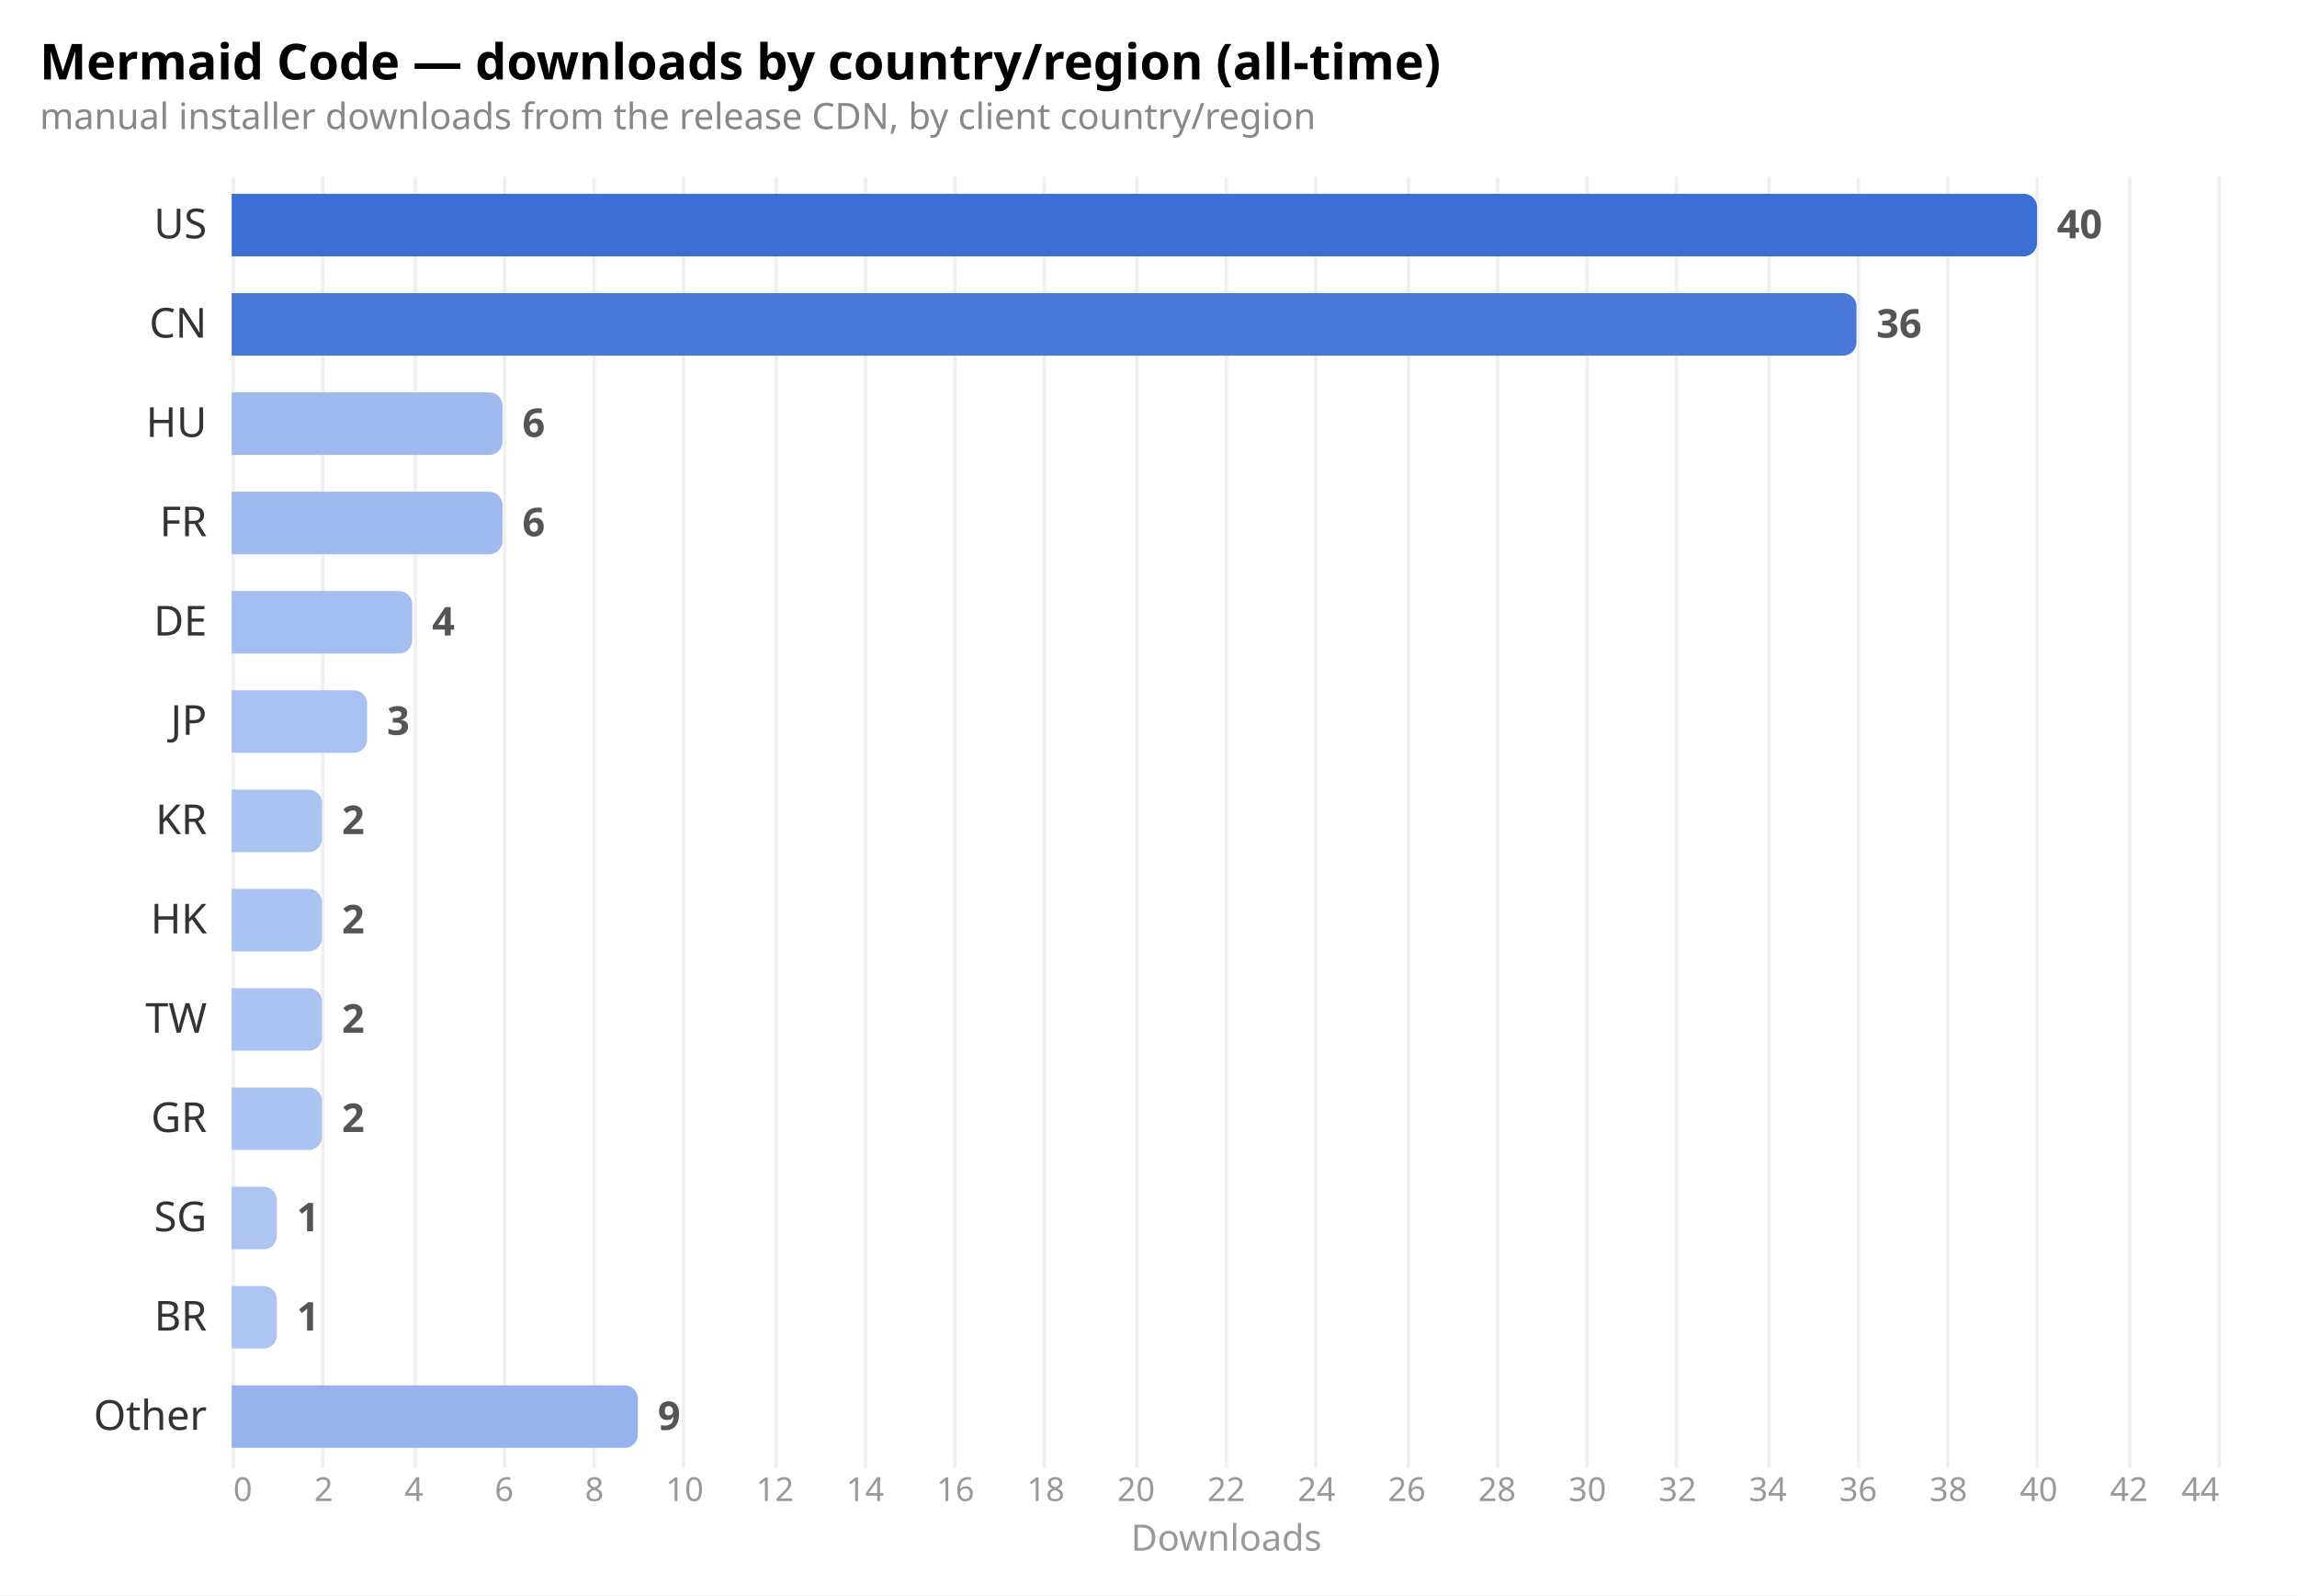
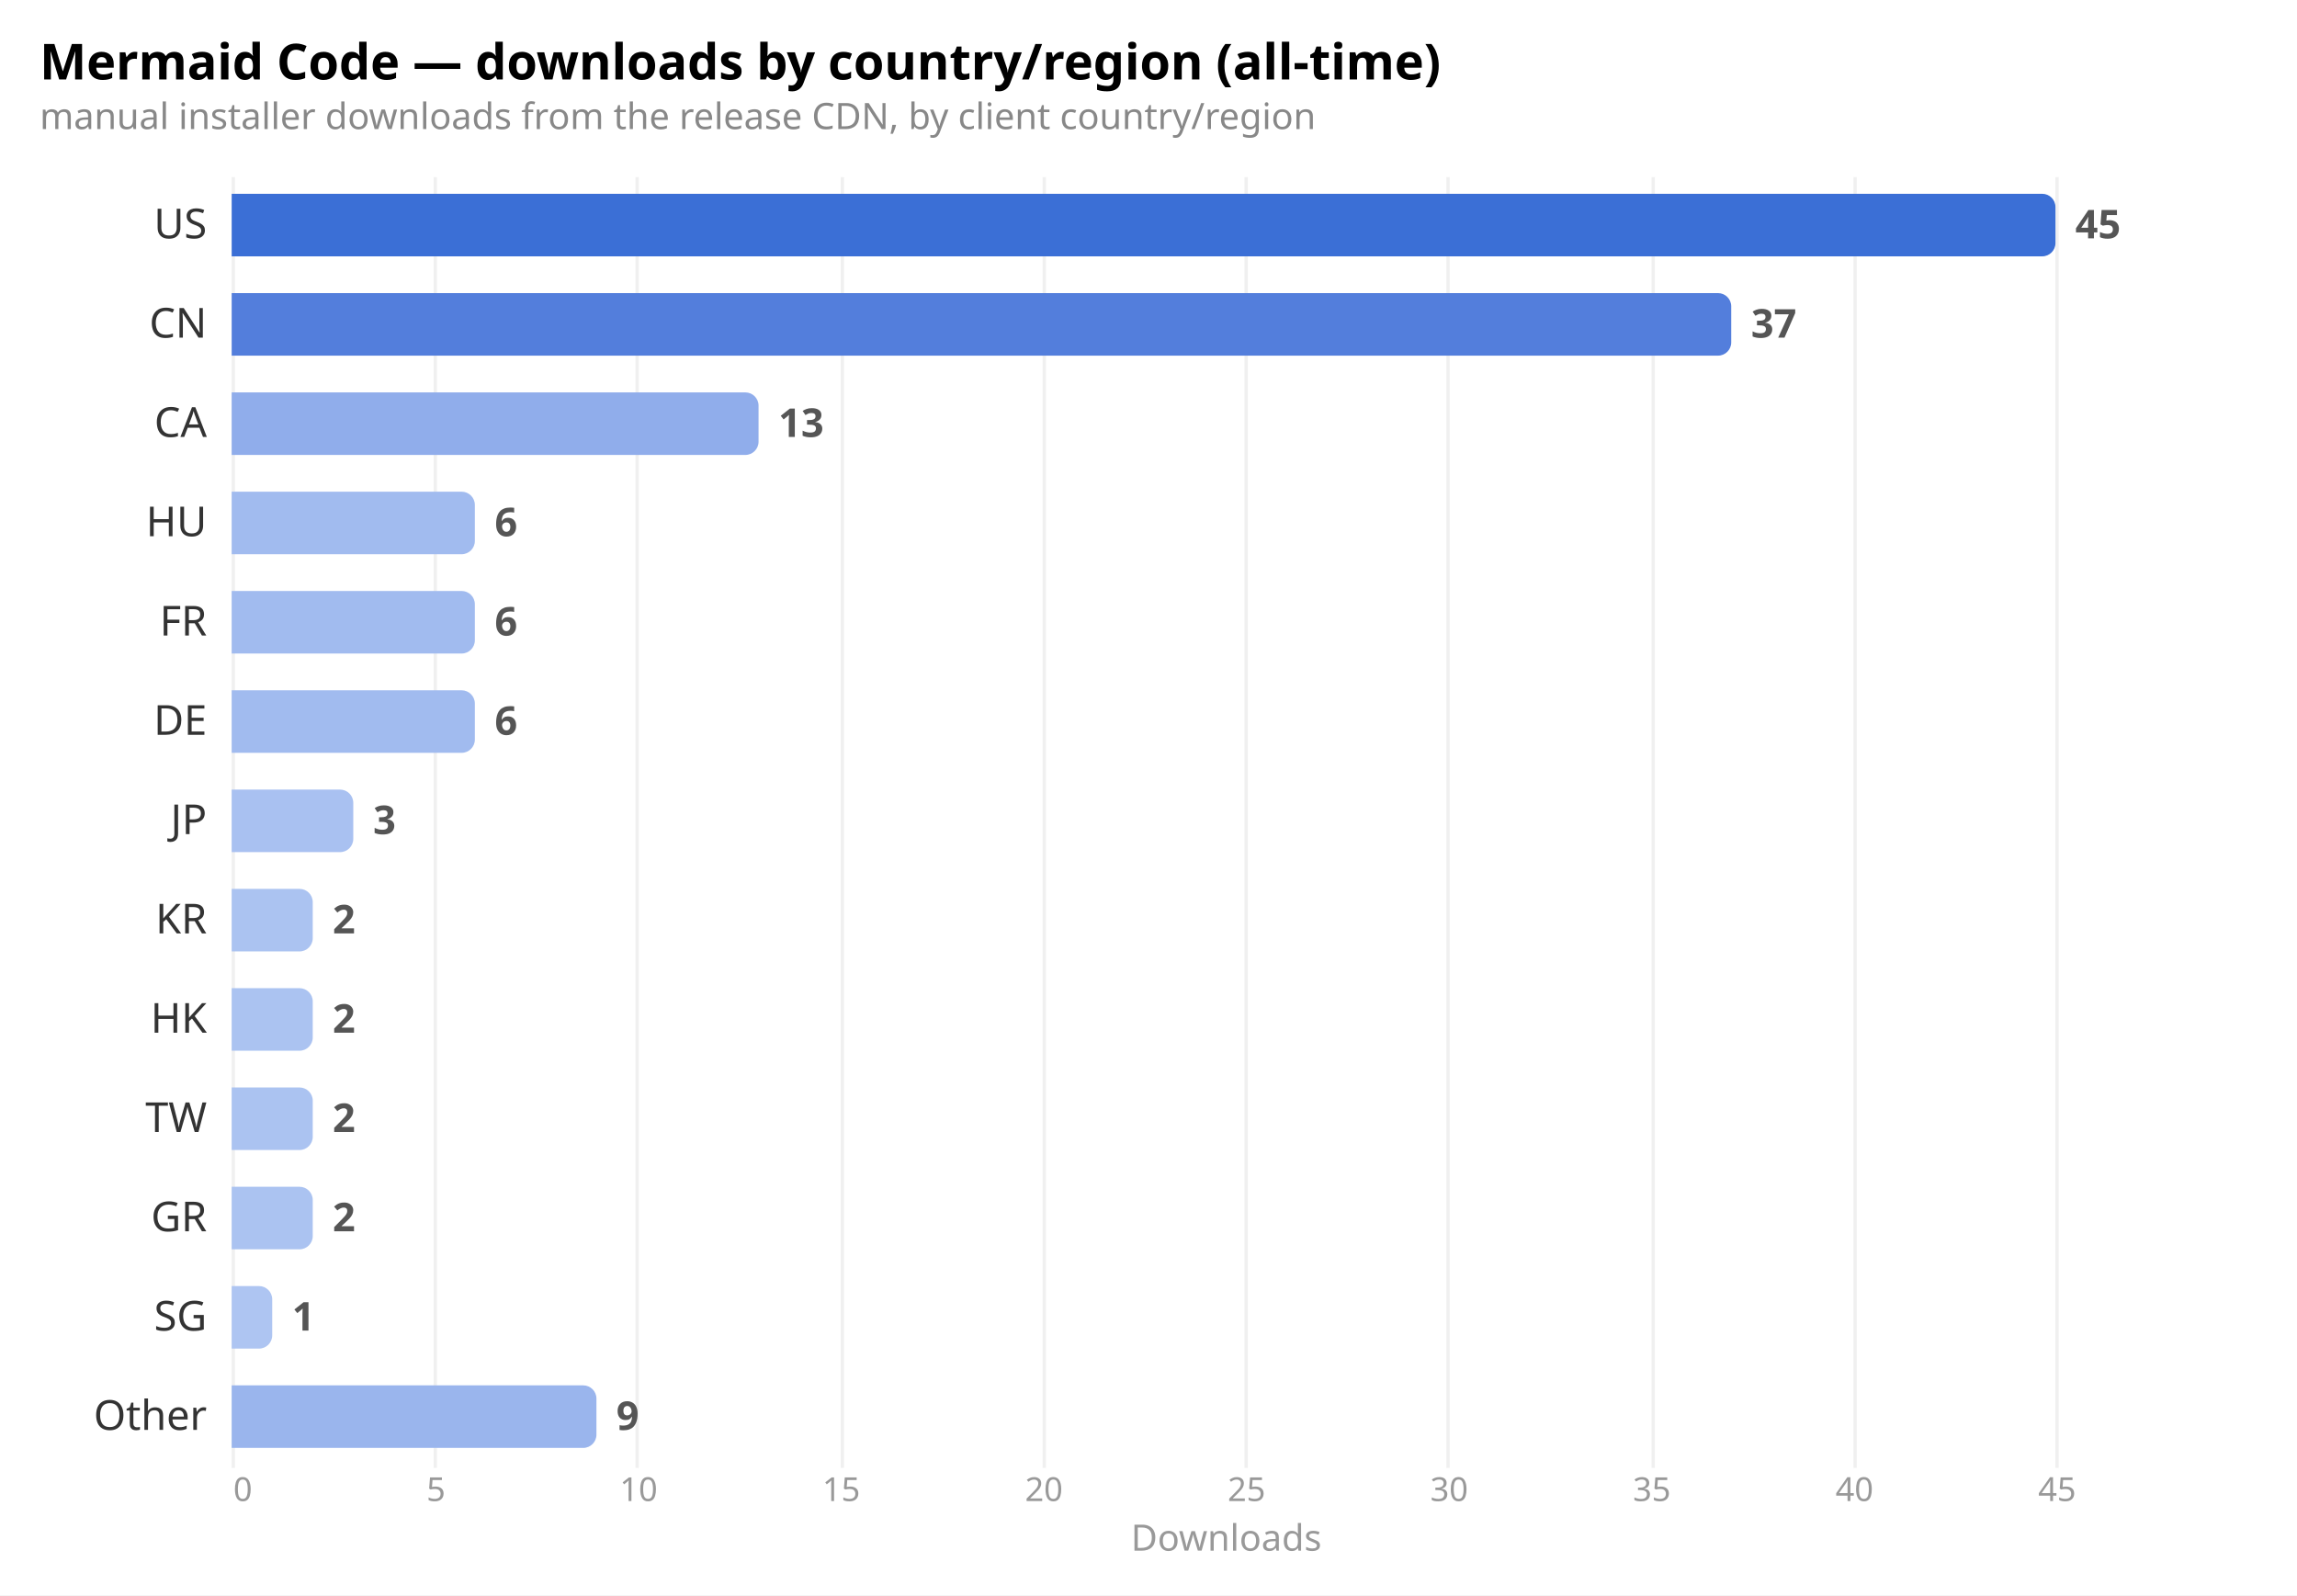
<svg xmlns="http://www.w3.org/2000/svg" version="1.1" class="marks" width="694" height="482" viewBox="0 0 694 482">
  <rect width="694" height="482" fill="white" />
  <g fill="none" stroke-miterlimit="4" transform="translate(70,53)">
    <g class="mark-group role-frame root" role="graphics-object" aria-roledescription="group mark container">
      <g transform="translate(0,0)">
        <path class="background" aria-hidden="true" d="M0,0h600v390h-600Z" />
        <g>
          <g class="mark-group role-axis" aria-hidden="true">
            <g transform="translate(0.5,390.5)">
              <path class="background" aria-hidden="true" d="M0,0h0v0h0Z" pointer-events="none" />
              <g>
                <g class="mark-rule role-axis-grid" pointer-events="none">
                  <line transform="translate(0,0)" x2="0" y2="-390" stroke="#f0f0f0" stroke-width="1" opacity="1" />
-                   <line transform="translate(27,0)" x2="0" y2="-390" stroke="#f0f0f0" stroke-width="1" opacity="1" />
-                   <line transform="translate(55,0)" x2="0" y2="-390" stroke="#f0f0f0" stroke-width="1" opacity="1" />
-                   <line transform="translate(82,0)" x2="0" y2="-390" stroke="#f0f0f0" stroke-width="1" opacity="1" />
-                   <line transform="translate(109,0)" x2="0" y2="-390" stroke="#f0f0f0" stroke-width="1" opacity="1" />
-                   <line transform="translate(136,0)" x2="0" y2="-390" stroke="#f0f0f0" stroke-width="1" opacity="1" />
-                   <line transform="translate(164,0)" x2="0" y2="-390" stroke="#f0f0f0" stroke-width="1" opacity="1" />
-                   <line transform="translate(191,0)" x2="0" y2="-390" stroke="#f0f0f0" stroke-width="1" opacity="1" />
-                   <line transform="translate(218,0)" x2="0" y2="-390" stroke="#f0f0f0" stroke-width="1" opacity="1" />
+                   <line transform="translate(61,0)" x2="0" y2="-390" stroke="#f0f0f0" stroke-width="1" opacity="1" />
+                   <line transform="translate(122,0)" x2="0" y2="-390" stroke="#f0f0f0" stroke-width="1" opacity="1" />
+                   <line transform="translate(184,0)" x2="0" y2="-390" stroke="#f0f0f0" stroke-width="1" opacity="1" />
                  <line transform="translate(245,0)" x2="0" y2="-390" stroke="#f0f0f0" stroke-width="1" opacity="1" />
-                   <line transform="translate(273,0)" x2="0" y2="-390" stroke="#f0f0f0" stroke-width="1" opacity="1" />
-                   <line transform="translate(300,0)" x2="0" y2="-390" stroke="#f0f0f0" stroke-width="1" opacity="1" />
-                   <line transform="translate(327,0)" x2="0" y2="-390" stroke="#f0f0f0" stroke-width="1" opacity="1" />
-                   <line transform="translate(355,0)" x2="0" y2="-390" stroke="#f0f0f0" stroke-width="1" opacity="1" />
-                   <line transform="translate(382,0)" x2="0" y2="-390" stroke="#f0f0f0" stroke-width="1" opacity="1" />
-                   <line transform="translate(409,0)" x2="0" y2="-390" stroke="#f0f0f0" stroke-width="1" opacity="1" />
-                   <line transform="translate(436,0)" x2="0" y2="-390" stroke="#f0f0f0" stroke-width="1" opacity="1" />
-                   <line transform="translate(464,0)" x2="0" y2="-390" stroke="#f0f0f0" stroke-width="1" opacity="1" />
-                   <line transform="translate(491,0)" x2="0" y2="-390" stroke="#f0f0f0" stroke-width="1" opacity="1" />
-                   <line transform="translate(518,0)" x2="0" y2="-390" stroke="#f0f0f0" stroke-width="1" opacity="1" />
-                   <line transform="translate(545,0)" x2="0" y2="-390" stroke="#f0f0f0" stroke-width="1" opacity="1" />
-                   <line transform="translate(573,0)" x2="0" y2="-390" stroke="#f0f0f0" stroke-width="1" opacity="1" />
-                   <line transform="translate(600,0)" x2="0" y2="-390" stroke="#f0f0f0" stroke-width="1" opacity="1" />
+                   <line transform="translate(306,0)" x2="0" y2="-390" stroke="#f0f0f0" stroke-width="1" opacity="1" />
+                   <line transform="translate(367,0)" x2="0" y2="-390" stroke="#f0f0f0" stroke-width="1" opacity="1" />
+                   <line transform="translate(429,0)" x2="0" y2="-390" stroke="#f0f0f0" stroke-width="1" opacity="1" />
+                   <line transform="translate(490,0)" x2="0" y2="-390" stroke="#f0f0f0" stroke-width="1" opacity="1" />
+                   <line transform="translate(551,0)" x2="0" y2="-390" stroke="#f0f0f0" stroke-width="1" opacity="1" />
                </g>
              </g>
              <path class="foreground" aria-hidden="true" d="" pointer-events="none" display="none" />
            </g>
          </g>
-           <g class="mark-group role-axis" role="graphics-symbol" aria-roledescription="axis" aria-label="X-axis titled 'Downloads' for a linear scale with values from 0 to 44">
+           <g class="mark-group role-axis" role="graphics-symbol" aria-roledescription="axis" aria-label="X-axis titled 'Downloads' for a linear scale with values from 0 to 49">
            <g transform="translate(0.5,390.5)">
              <path class="background" aria-hidden="true" d="M0,0h0v0h0Z" pointer-events="none" />
              <g>
                <g class="mark-text role-axis-label" pointer-events="none">
                  <text text-anchor="start" transform="translate(0,10)" font-family="sans-serif" font-size="10px" fill="#999" opacity="1">0</text>
-                   <text text-anchor="middle" transform="translate(27.27273,10)" font-family="sans-serif" font-size="10px" fill="#999" opacity="1">2</text>
-                   <text text-anchor="middle" transform="translate(54.54545,10)" font-family="sans-serif" font-size="10px" fill="#999" opacity="1">4</text>
-                   <text text-anchor="middle" transform="translate(81.81818,10)" font-family="sans-serif" font-size="10px" fill="#999" opacity="1">6</text>
-                   <text text-anchor="middle" transform="translate(109.0909,10)" font-family="sans-serif" font-size="10px" fill="#999" opacity="1">8</text>
-                   <text text-anchor="middle" transform="translate(136.3636,10)" font-family="sans-serif" font-size="10px" fill="#999" opacity="1">10</text>
-                   <text text-anchor="middle" transform="translate(163.6364,10)" font-family="sans-serif" font-size="10px" fill="#999" opacity="1">12</text>
-                   <text text-anchor="middle" transform="translate(190.9091,10)" font-family="sans-serif" font-size="10px" fill="#999" opacity="1">14</text>
-                   <text text-anchor="middle" transform="translate(218.1818,10)" font-family="sans-serif" font-size="10px" fill="#999" opacity="1">16</text>
-                   <text text-anchor="middle" transform="translate(245.4545,10)" font-family="sans-serif" font-size="10px" fill="#999" opacity="1">18</text>
-                   <text text-anchor="middle" transform="translate(272.7273,10)" font-family="sans-serif" font-size="10px" fill="#999" opacity="1">20</text>
-                   <text text-anchor="middle" transform="translate(300,10)" font-family="sans-serif" font-size="10px" fill="#999" opacity="1">22</text>
-                   <text text-anchor="middle" transform="translate(327.2727,10)" font-family="sans-serif" font-size="10px" fill="#999" opacity="1">24</text>
-                   <text text-anchor="middle" transform="translate(354.5455,10)" font-family="sans-serif" font-size="10px" fill="#999" opacity="1">26</text>
-                   <text text-anchor="middle" transform="translate(381.8182,10)" font-family="sans-serif" font-size="10px" fill="#999" opacity="1">28</text>
-                   <text text-anchor="middle" transform="translate(409.0909,10)" font-family="sans-serif" font-size="10px" fill="#999" opacity="1">30</text>
-                   <text text-anchor="middle" transform="translate(436.3636,10)" font-family="sans-serif" font-size="10px" fill="#999" opacity="1">32</text>
-                   <text text-anchor="middle" transform="translate(463.6364,10)" font-family="sans-serif" font-size="10px" fill="#999" opacity="1">34</text>
-                   <text text-anchor="middle" transform="translate(490.9091,10)" font-family="sans-serif" font-size="10px" fill="#999" opacity="1">36</text>
-                   <text text-anchor="middle" transform="translate(518.1818,10)" font-family="sans-serif" font-size="10px" fill="#999" opacity="1">38</text>
-                   <text text-anchor="middle" transform="translate(545.4545,10)" font-family="sans-serif" font-size="10px" fill="#999" opacity="1">40</text>
-                   <text text-anchor="middle" transform="translate(572.7273,10)" font-family="sans-serif" font-size="10px" fill="#999" opacity="1">42</text>
-                   <text text-anchor="end" transform="translate(600,10)" font-family="sans-serif" font-size="10px" fill="#999" opacity="1">44</text>
+                   <text text-anchor="middle" transform="translate(61.22449,10)" font-family="sans-serif" font-size="10px" fill="#999" opacity="1">5</text>
+                   <text text-anchor="middle" transform="translate(122.449,10)" font-family="sans-serif" font-size="10px" fill="#999" opacity="1">10</text>
+                   <text text-anchor="middle" transform="translate(183.6735,10)" font-family="sans-serif" font-size="10px" fill="#999" opacity="1">15</text>
+                   <text text-anchor="middle" transform="translate(244.898,10)" font-family="sans-serif" font-size="10px" fill="#999" opacity="1">20</text>
+                   <text text-anchor="middle" transform="translate(306.1224,10)" font-family="sans-serif" font-size="10px" fill="#999" opacity="1">25</text>
+                   <text text-anchor="middle" transform="translate(367.3469,10)" font-family="sans-serif" font-size="10px" fill="#999" opacity="1">30</text>
+                   <text text-anchor="middle" transform="translate(428.5714,10)" font-family="sans-serif" font-size="10px" fill="#999" opacity="1">35</text>
+                   <text text-anchor="middle" transform="translate(489.7959,10)" font-family="sans-serif" font-size="10px" fill="#999" opacity="1">40</text>
+                   <text text-anchor="middle" transform="translate(551.0204,10)" font-family="sans-serif" font-size="10px" fill="#999" opacity="1">45</text>
                </g>
                <g class="mark-text role-axis-title" pointer-events="none">
                  <text text-anchor="middle" transform="translate(300,25)" font-family="sans-serif" font-size="11px" font-weight="500" fill="#999" opacity="1">Downloads</text>
                </g>
              </g>
              <path class="foreground" aria-hidden="true" d="" pointer-events="none" display="none" />
            </g>
          </g>
-           <g class="mark-group role-axis" role="graphics-symbol" aria-roledescription="axis" aria-label="Y-axis for a discrete scale with 13 values: US, CN, HU, FR, DE, ending with Other">
+           <g class="mark-group role-axis" role="graphics-symbol" aria-roledescription="axis" aria-label="Y-axis for a discrete scale with 13 values: US, CN, CA, HU, FR, ending with Other">
            <g transform="translate(0.5,0.5)">
              <path class="background" aria-hidden="true" d="M0,0h0v0h0Z" pointer-events="none" />
              <g>
                <g class="mark-text role-axis-label" pointer-events="none">
                  <text text-anchor="end" transform="translate(-8,18.5)" font-family="sans-serif" font-size="12.5px" font-weight="500" fill="#333" opacity="1">US</text>
                  <text text-anchor="end" transform="translate(-8,48.5)" font-family="sans-serif" font-size="12.5px" font-weight="500" fill="#333" opacity="1">CN</text>
-                   <text text-anchor="end" transform="translate(-8,78.5)" font-family="sans-serif" font-size="12.5px" font-weight="500" fill="#333" opacity="1">HU</text>
-                   <text text-anchor="end" transform="translate(-8,108.5)" font-family="sans-serif" font-size="12.5px" font-weight="500" fill="#333" opacity="1">FR</text>
-                   <text text-anchor="end" transform="translate(-8,138.5)" font-family="sans-serif" font-size="12.5px" font-weight="500" fill="#333" opacity="1">DE</text>
-                   <text text-anchor="end" transform="translate(-8,168.5)" font-family="sans-serif" font-size="12.5px" font-weight="500" fill="#333" opacity="1">JP</text>
-                   <text text-anchor="end" transform="translate(-8,198.5)" font-family="sans-serif" font-size="12.5px" font-weight="500" fill="#333" opacity="1">KR</text>
-                   <text text-anchor="end" transform="translate(-8,228.5)" font-family="sans-serif" font-size="12.5px" font-weight="500" fill="#333" opacity="1">HK</text>
-                   <text text-anchor="end" transform="translate(-8,258.5)" font-family="sans-serif" font-size="12.5px" font-weight="500" fill="#333" opacity="1">TW</text>
-                   <text text-anchor="end" transform="translate(-8,288.5)" font-family="sans-serif" font-size="12.5px" font-weight="500" fill="#333" opacity="1">GR</text>
-                   <text text-anchor="end" transform="translate(-8,318.5)" font-family="sans-serif" font-size="12.5px" font-weight="500" fill="#333" opacity="1">SG</text>
-                   <text text-anchor="end" transform="translate(-8,348.5)" font-family="sans-serif" font-size="12.5px" font-weight="500" fill="#333" opacity="1">BR</text>
+                   <text text-anchor="end" transform="translate(-8,78.5)" font-family="sans-serif" font-size="12.5px" font-weight="500" fill="#333" opacity="1">CA</text>
+                   <text text-anchor="end" transform="translate(-8,108.5)" font-family="sans-serif" font-size="12.5px" font-weight="500" fill="#333" opacity="1">HU</text>
+                   <text text-anchor="end" transform="translate(-8,138.5)" font-family="sans-serif" font-size="12.5px" font-weight="500" fill="#333" opacity="1">FR</text>
+                   <text text-anchor="end" transform="translate(-8,168.5)" font-family="sans-serif" font-size="12.5px" font-weight="500" fill="#333" opacity="1">DE</text>
+                   <text text-anchor="end" transform="translate(-8,198.5)" font-family="sans-serif" font-size="12.5px" font-weight="500" fill="#333" opacity="1">JP</text>
+                   <text text-anchor="end" transform="translate(-8,228.5)" font-family="sans-serif" font-size="12.5px" font-weight="500" fill="#333" opacity="1">KR</text>
+                   <text text-anchor="end" transform="translate(-8,258.5)" font-family="sans-serif" font-size="12.5px" font-weight="500" fill="#333" opacity="1">HK</text>
+                   <text text-anchor="end" transform="translate(-8,288.5)" font-family="sans-serif" font-size="12.5px" font-weight="500" fill="#333" opacity="1">TW</text>
+                   <text text-anchor="end" transform="translate(-8,318.5)" font-family="sans-serif" font-size="12.5px" font-weight="500" fill="#333" opacity="1">GR</text>
+                   <text text-anchor="end" transform="translate(-8,348.5)" font-family="sans-serif" font-size="12.5px" font-weight="500" fill="#333" opacity="1">SG</text>
                  <text text-anchor="end" transform="translate(-8,378.5)" font-family="sans-serif" font-size="12.5px" font-weight="500" fill="#333" opacity="1">Other</text>
                </g>
              </g>
              <path class="foreground" aria-hidden="true" d="" pointer-events="none" display="none" />
            </g>
          </g>
          <g class="mark-group role-scope" role="graphics-object" aria-roledescription="group mark container">
            <g transform="translate(0,5.55)">
-               <path class="background" aria-hidden="true" d="M0,0L541.455,0C543.662,0,545.455,1.792,545.455,4L545.455,14.9C545.455,17.108,543.662,18.9,541.455,18.9L0,18.9C0,18.9,0,18.9,0,18.9L0,0C0,0,0,0,0,0Z" />
+               <path class="background" aria-hidden="true" d="M0,0L547.02,0C549.228,0,551.02,1.792,551.02,4L551.02,14.9C551.02,17.108,549.228,18.9,547.02,18.9L0,18.9C0,18.9,0,18.9,0,18.9L0,0C0,0,0,0,0,0Z" />
              <g clip-path="url(#clip1)">
                <g class="mark-group role-scope" role="graphics-object" aria-roledescription="group mark container">
                  <g transform="translate(0,0)">
                    <path class="background" aria-hidden="true" d="M0,0h0v18.9h0Z" />
                    <g>
                      <g class="mark-rect role-mark layer_0_marks" role="graphics-object" aria-roledescription="rect mark container">
-                         <path aria-label="Downloads: 40; country: US; downloads: 40" role="graphics-symbol" aria-roledescription="bar" d="M0,0h545.455v18.9h-545.455Z" fill="rgb(59, 111, 214)" />
+                         <path aria-label="Downloads: 45; country: US; downloads: 45" role="graphics-symbol" aria-roledescription="bar" d="M0,0h551.02v18.9h-551.02Z" fill="rgb(59, 111, 214)" />
                      </g>
                    </g>
                    <path class="foreground" aria-hidden="true" d="" display="none" />
                  </g>
                </g>
              </g>
              <path class="foreground" aria-hidden="true" d="" display="none" />
            </g>
            <g transform="translate(0,35.55)">
-               <path class="background" aria-hidden="true" d="M0,0L486.909,0C489.117,0,490.909,1.792,490.909,4L490.909,14.9C490.909,17.108,489.117,18.9,486.909,18.9L0,18.9C0,18.9,0,18.9,0,18.9L0,0C0,0,0,0,0,0Z" />
+               <path class="background" aria-hidden="true" d="M0,0L449.061,0C451.269,0,453.061,1.792,453.061,4L453.061,14.9C453.061,17.108,451.269,18.9,449.061,18.9L0,18.9C0,18.9,0,18.9,0,18.9L0,0C0,0,0,0,0,0Z" />
              <g clip-path="url(#clip2)">
                <g class="mark-group role-scope" role="graphics-object" aria-roledescription="group mark container">
                  <g transform="translate(0,0)">
                    <path class="background" aria-hidden="true" d="M0,0h0v18.9h0Z" />
                    <g>
                      <g class="mark-rect role-mark layer_0_marks" role="graphics-object" aria-roledescription="rect mark container">
-                         <path aria-label="Downloads: 36; country: CN; downloads: 36" role="graphics-symbol" aria-roledescription="bar" d="M0,0h490.909v18.9h-490.909Z" fill="rgb(73, 120, 217)" />
+                         <path aria-label="Downloads: 37; country: CN; downloads: 37" role="graphics-symbol" aria-roledescription="bar" d="M0,0h453.061v18.9h-453.061Z" fill="rgb(83, 126, 220)" />
                      </g>
                    </g>
                    <path class="foreground" aria-hidden="true" d="" display="none" />
                  </g>
                </g>
              </g>
              <path class="foreground" aria-hidden="true" d="" display="none" />
            </g>
            <g transform="translate(0,65.55)">
-               <path class="background" aria-hidden="true" d="M0,0L77.818,0C80.026,0,81.818,1.792,81.818,4L81.818,14.9C81.818,17.108,80.026,18.9,77.818,18.9L0,18.9C0,18.9,0,18.9,0,18.9L0,0C0,0,0,0,0,0Z" />
+               <path class="background" aria-hidden="true" d="M0,0L155.184,0C157.391,0,159.184,1.792,159.184,4L159.184,14.9C159.184,17.108,157.391,18.9,155.184,18.9L0,18.9C0,18.9,0,18.9,0,18.9L0,0C0,0,0,0,0,0Z" />
              <g clip-path="url(#clip3)">
                <g class="mark-group role-scope" role="graphics-object" aria-roledescription="group mark container">
                  <g transform="translate(0,0)">
                    <path class="background" aria-hidden="true" d="M0,0h0v18.9h0Z" />
                    <g>
                      <g class="mark-rect role-mark layer_0_marks" role="graphics-object" aria-roledescription="rect mark container">
-                         <path aria-label="Downloads: 6; country: HU; downloads: 6" role="graphics-symbol" aria-roledescription="bar" d="M0,0h81.818v18.9h-81.818Z" fill="rgb(160, 186, 239)" />
+                         <path aria-label="Downloads: 13; country: CA; downloads: 13" role="graphics-symbol" aria-roledescription="bar" d="M0,0h159.184v18.9h-159.184Z" fill="rgb(144, 173, 235)" />
                      </g>
                    </g>
                    <path class="foreground" aria-hidden="true" d="" display="none" />
                  </g>
                </g>
              </g>
              <path class="foreground" aria-hidden="true" d="" display="none" />
            </g>
            <g transform="translate(0,95.55)">
-               <path class="background" aria-hidden="true" d="M0,0L77.818,0C80.026,0,81.818,1.792,81.818,4L81.818,14.9C81.818,17.108,80.026,18.9,77.818,18.9L0,18.9C0,18.9,0,18.9,0,18.9L0,0C0,0,0,0,0,0Z" />
+               <path class="background" aria-hidden="true" d="M0,0L69.469,0C71.677,0,73.469,1.792,73.469,4L73.469,14.9C73.469,17.108,71.677,18.9,69.469,18.9L0,18.9C0,18.9,0,18.9,0,18.9L0,0C0,0,0,0,0,0Z" />
              <g clip-path="url(#clip4)">
                <g class="mark-group role-scope" role="graphics-object" aria-roledescription="group mark container">
                  <g transform="translate(0,0)">
                    <path class="background" aria-hidden="true" d="M0,0h0v18.9h0Z" />
                    <g>
                      <g class="mark-rect role-mark layer_0_marks" role="graphics-object" aria-roledescription="rect mark container">
-                         <path aria-label="Downloads: 6; country: FR; downloads: 6" role="graphics-symbol" aria-roledescription="bar" d="M0,0h81.818v18.9h-81.818Z" fill="rgb(160, 186, 239)" />
+                         <path aria-label="Downloads: 6; country: HU; downloads: 6" role="graphics-symbol" aria-roledescription="bar" d="M0,0h73.469v18.9h-73.469Z" fill="rgb(161, 187, 239)" />
                      </g>
                    </g>
                    <path class="foreground" aria-hidden="true" d="" display="none" />
                  </g>
                </g>
              </g>
              <path class="foreground" aria-hidden="true" d="" display="none" />
            </g>
            <g transform="translate(0,125.55)">
-               <path class="background" aria-hidden="true" d="M0,0L50.545,0C52.753,0,54.545,1.792,54.545,4L54.545,14.9C54.545,17.108,52.753,18.9,50.545,18.9L0,18.9C0,18.9,0,18.9,0,18.9L0,0C0,0,0,0,0,0Z" />
+               <path class="background" aria-hidden="true" d="M0,0L69.469,0C71.677,0,73.469,1.792,73.469,4L73.469,14.9C73.469,17.108,71.677,18.9,69.469,18.9L0,18.9C0,18.9,0,18.9,0,18.9L0,0C0,0,0,0,0,0Z" />
              <g clip-path="url(#clip5)">
                <g class="mark-group role-scope" role="graphics-object" aria-roledescription="group mark container">
                  <g transform="translate(0,0)">
                    <path class="background" aria-hidden="true" d="M0,0h0v18.9h0Z" />
                    <g>
                      <g class="mark-rect role-mark layer_0_marks" role="graphics-object" aria-roledescription="rect mark container">
-                         <path aria-label="Downloads: 4; country: DE; downloads: 4" role="graphics-symbol" aria-roledescription="bar" d="M0,0h54.545v18.9h-54.545Z" fill="rgb(165, 190, 240)" />
+                         <path aria-label="Downloads: 6; country: FR; downloads: 6" role="graphics-symbol" aria-roledescription="bar" d="M0,0h73.469v18.9h-73.469Z" fill="rgb(161, 187, 239)" />
                      </g>
                    </g>
                    <path class="foreground" aria-hidden="true" d="" display="none" />
                  </g>
                </g>
              </g>
              <path class="foreground" aria-hidden="true" d="" display="none" />
            </g>
            <g transform="translate(0,155.55)">
-               <path class="background" aria-hidden="true" d="M0,0L36.909,0C39.117,0,40.909,1.792,40.909,4L40.909,14.9C40.909,17.108,39.117,18.9,36.909,18.9L0,18.9C0,18.9,0,18.9,0,18.9L0,0C0,0,0,0,0,0Z" />
+               <path class="background" aria-hidden="true" d="M0,0L69.469,0C71.677,0,73.469,1.792,73.469,4L73.469,14.9C73.469,17.108,71.677,18.9,69.469,18.9L0,18.9C0,18.9,0,18.9,0,18.9L0,0C0,0,0,0,0,0Z" />
              <g clip-path="url(#clip6)">
                <g class="mark-group role-scope" role="graphics-object" aria-roledescription="group mark container">
                  <g transform="translate(0,0)">
                    <path class="background" aria-hidden="true" d="M0,0h0v18.9h0Z" />
                    <g>
                      <g class="mark-rect role-mark layer_0_marks" role="graphics-object" aria-roledescription="rect mark container">
-                         <path aria-label="Downloads: 3; country: JP; downloads: 3" role="graphics-symbol" aria-roledescription="bar" d="M0,0h40.909v18.9h-40.909Z" fill="rgb(168, 193, 241)" />
+                         <path aria-label="Downloads: 6; country: DE; downloads: 6" role="graphics-symbol" aria-roledescription="bar" d="M0,0h73.469v18.9h-73.469Z" fill="rgb(161, 187, 239)" />
                      </g>
                    </g>
                    <path class="foreground" aria-hidden="true" d="" display="none" />
                  </g>
                </g>
              </g>
              <path class="foreground" aria-hidden="true" d="" display="none" />
            </g>
            <g transform="translate(0,185.55)">
-               <path class="background" aria-hidden="true" d="M0,0L23.273,0C25.48,0,27.273,1.792,27.273,4L27.273,14.9C27.273,17.108,25.48,18.9,23.273,18.9L0,18.9C0,18.9,0,18.9,0,18.9L0,0C0,0,0,0,0,0Z" />
+               <path class="background" aria-hidden="true" d="M0,0L32.735,0C34.942,0,36.735,1.792,36.735,4L36.735,14.9C36.735,17.108,34.942,18.9,32.735,18.9L0,18.9C0,18.9,0,18.9,0,18.9L0,0C0,0,0,0,0,0Z" />
              <g clip-path="url(#clip7)">
                <g class="mark-group role-scope" role="graphics-object" aria-roledescription="group mark container">
                  <g transform="translate(0,0)">
                    <path class="background" aria-hidden="true" d="M0,0h0v18.9h0Z" />
                    <g>
                      <g class="mark-rect role-mark layer_0_marks" role="graphics-object" aria-roledescription="rect mark container">
-                         <path aria-label="Downloads: 2; country: KR; downloads: 2" role="graphics-symbol" aria-roledescription="bar" d="M0,0h27.273v18.9h-27.273Z" fill="rgb(171, 195, 241)" />
+                         <path aria-label="Downloads: 3; country: JP; downloads: 3" role="graphics-symbol" aria-roledescription="bar" d="M0,0h36.735v18.9h-36.735Z" fill="rgb(169, 193, 241)" />
                      </g>
                    </g>
                    <path class="foreground" aria-hidden="true" d="" display="none" />
                  </g>
                </g>
              </g>
              <path class="foreground" aria-hidden="true" d="" display="none" />
            </g>
            <g transform="translate(0,215.55)">
-               <path class="background" aria-hidden="true" d="M0,0L23.273,0C25.48,0,27.273,1.792,27.273,4L27.273,14.9C27.273,17.108,25.48,18.9,23.273,18.9L0,18.9C0,18.9,0,18.9,0,18.9L0,0C0,0,0,0,0,0Z" />
+               <path class="background" aria-hidden="true" d="M0,0L20.49,0C22.697,0,24.49,1.792,24.49,4L24.49,14.9C24.49,17.108,22.697,18.9,20.49,18.9L0,18.9C0,18.9,0,18.9,0,18.9L0,0C0,0,0,0,0,0Z" />
              <g clip-path="url(#clip8)">
                <g class="mark-group role-scope" role="graphics-object" aria-roledescription="group mark container">
                  <g transform="translate(0,0)">
                    <path class="background" aria-hidden="true" d="M0,0h0v18.9h0Z" />
                    <g>
                      <g class="mark-rect role-mark layer_0_marks" role="graphics-object" aria-roledescription="rect mark container">
-                         <path aria-label="Downloads: 2; country: HK; downloads: 2" role="graphics-symbol" aria-roledescription="bar" d="M0,0h27.273v18.9h-27.273Z" fill="rgb(171, 195, 241)" />
+                         <path aria-label="Downloads: 2; country: KR; downloads: 2" role="graphics-symbol" aria-roledescription="bar" d="M0,0h24.49v18.9h-24.49Z" fill="rgb(171, 195, 241)" />
                      </g>
                    </g>
                    <path class="foreground" aria-hidden="true" d="" display="none" />
                  </g>
                </g>
              </g>
              <path class="foreground" aria-hidden="true" d="" display="none" />
            </g>
            <g transform="translate(0,245.55)">
-               <path class="background" aria-hidden="true" d="M0,0L23.273,0C25.48,0,27.273,1.792,27.273,4L27.273,14.9C27.273,17.108,25.48,18.9,23.273,18.9L0,18.9C0,18.9,0,18.9,0,18.9L0,0C0,0,0,0,0,0Z" />
+               <path class="background" aria-hidden="true" d="M0,0L20.49,0C22.697,0,24.49,1.792,24.49,4L24.49,14.9C24.49,17.108,22.697,18.9,20.49,18.9L0,18.9C0,18.9,0,18.9,0,18.9L0,0C0,0,0,0,0,0Z" />
              <g clip-path="url(#clip9)">
                <g class="mark-group role-scope" role="graphics-object" aria-roledescription="group mark container">
                  <g transform="translate(0,0)">
                    <path class="background" aria-hidden="true" d="M0,0h0v18.9h0Z" />
                    <g>
                      <g class="mark-rect role-mark layer_0_marks" role="graphics-object" aria-roledescription="rect mark container">
-                         <path aria-label="Downloads: 2; country: TW; downloads: 2" role="graphics-symbol" aria-roledescription="bar" d="M0,0h27.273v18.9h-27.273Z" fill="rgb(171, 195, 241)" />
+                         <path aria-label="Downloads: 2; country: HK; downloads: 2" role="graphics-symbol" aria-roledescription="bar" d="M0,0h24.49v18.9h-24.49Z" fill="rgb(171, 195, 241)" />
                      </g>
                    </g>
                    <path class="foreground" aria-hidden="true" d="" display="none" />
                  </g>
                </g>
              </g>
              <path class="foreground" aria-hidden="true" d="" display="none" />
            </g>
            <g transform="translate(0,275.55)">
-               <path class="background" aria-hidden="true" d="M0,0L23.273,0C25.48,0,27.273,1.792,27.273,4L27.273,14.9C27.273,17.108,25.48,18.9,23.273,18.9L0,18.9C0,18.9,0,18.9,0,18.9L0,0C0,0,0,0,0,0Z" />
+               <path class="background" aria-hidden="true" d="M0,0L20.49,0C22.697,0,24.49,1.792,24.49,4L24.49,14.9C24.49,17.108,22.697,18.9,20.49,18.9L0,18.9C0,18.9,0,18.9,0,18.9L0,0C0,0,0,0,0,0Z" />
              <g clip-path="url(#clip10)">
                <g class="mark-group role-scope" role="graphics-object" aria-roledescription="group mark container">
                  <g transform="translate(0,0)">
                    <path class="background" aria-hidden="true" d="M0,0h0v18.9h0Z" />
                    <g>
                      <g class="mark-rect role-mark layer_0_marks" role="graphics-object" aria-roledescription="rect mark container">
-                         <path aria-label="Downloads: 2; country: GR; downloads: 2" role="graphics-symbol" aria-roledescription="bar" d="M0,0h27.273v18.9h-27.273Z" fill="rgb(171, 195, 241)" />
+                         <path aria-label="Downloads: 2; country: TW; downloads: 2" role="graphics-symbol" aria-roledescription="bar" d="M0,0h24.49v18.9h-24.49Z" fill="rgb(171, 195, 241)" />
                      </g>
                    </g>
                    <path class="foreground" aria-hidden="true" d="" display="none" />
                  </g>
                </g>
              </g>
              <path class="foreground" aria-hidden="true" d="" display="none" />
            </g>
            <g transform="translate(0,305.55)">
-               <path class="background" aria-hidden="true" d="M0,0L9.636,0C11.844,0,13.636,1.792,13.636,4L13.636,14.9C13.636,17.108,11.844,18.9,9.636,18.9L0,18.9C0,18.9,0,18.9,0,18.9L0,0C0,0,0,0,0,0Z" />
+               <path class="background" aria-hidden="true" d="M0,0L20.49,0C22.697,0,24.49,1.792,24.49,4L24.49,14.9C24.49,17.108,22.697,18.9,20.49,18.9L0,18.9C0,18.9,0,18.9,0,18.9L0,0C0,0,0,0,0,0Z" />
              <g clip-path="url(#clip11)">
                <g class="mark-group role-scope" role="graphics-object" aria-roledescription="group mark container">
                  <g transform="translate(0,0)">
                    <path class="background" aria-hidden="true" d="M0,0h0v18.9h0Z" />
                    <g>
                      <g class="mark-rect role-mark layer_0_marks" role="graphics-object" aria-roledescription="rect mark container">
-                         <path aria-label="Downloads: 1; country: SG; downloads: 1" role="graphics-symbol" aria-roledescription="bar" d="M0,0h13.636v18.9h-13.636Z" fill="rgb(174, 197, 242)" />
+                         <path aria-label="Downloads: 2; country: GR; downloads: 2" role="graphics-symbol" aria-roledescription="bar" d="M0,0h24.49v18.9h-24.49Z" fill="rgb(171, 195, 241)" />
                      </g>
                    </g>
                    <path class="foreground" aria-hidden="true" d="" display="none" />
                  </g>
                </g>
              </g>
              <path class="foreground" aria-hidden="true" d="" display="none" />
            </g>
            <g transform="translate(0,335.55)">
-               <path class="background" aria-hidden="true" d="M0,0L9.636,0C11.844,0,13.636,1.792,13.636,4L13.636,14.9C13.636,17.108,11.844,18.9,9.636,18.9L0,18.9C0,18.9,0,18.9,0,18.9L0,0C0,0,0,0,0,0Z" />
+               <path class="background" aria-hidden="true" d="M0,0L8.245,0C10.453,0,12.245,1.792,12.245,4L12.245,14.9C12.245,17.108,10.453,18.9,8.245,18.9L0,18.9C0,18.9,0,18.9,0,18.9L0,0C0,0,0,0,0,0Z" />
              <g clip-path="url(#clip12)">
                <g class="mark-group role-scope" role="graphics-object" aria-roledescription="group mark container">
                  <g transform="translate(0,0)">
                    <path class="background" aria-hidden="true" d="M0,0h0v18.9h0Z" />
                    <g>
                      <g class="mark-rect role-mark layer_0_marks" role="graphics-object" aria-roledescription="rect mark container">
-                         <path aria-label="Downloads: 1; country: BR; downloads: 1" role="graphics-symbol" aria-roledescription="bar" d="M0,0h13.636v18.9h-13.636Z" fill="rgb(174, 197, 242)" />
+                         <path aria-label="Downloads: 1; country: SG; downloads: 1" role="graphics-symbol" aria-roledescription="bar" d="M0,0h12.245v18.9h-12.245Z" fill="rgb(174, 197, 242)" />
                      </g>
                    </g>
                    <path class="foreground" aria-hidden="true" d="" display="none" />
                  </g>
                </g>
              </g>
              <path class="foreground" aria-hidden="true" d="" display="none" />
            </g>
            <g transform="translate(0,365.55)">
-               <path class="background" aria-hidden="true" d="M0,0L118.727,0C120.935,0,122.727,1.792,122.727,4L122.727,14.9C122.727,17.108,120.935,18.9,118.727,18.9L0,18.9C0,18.9,0,18.9,0,18.9L0,0C0,0,0,0,0,0Z" />
+               <path class="background" aria-hidden="true" d="M0,0L106.204,0C108.412,0,110.204,1.792,110.204,4L110.204,14.9C110.204,17.108,108.412,18.9,106.204,18.9L0,18.9C0,18.9,0,18.9,0,18.9L0,0C0,0,0,0,0,0Z" />
              <g clip-path="url(#clip13)">
                <g class="mark-group role-scope" role="graphics-object" aria-roledescription="group mark container">
                  <g transform="translate(0,0)">
                    <path class="background" aria-hidden="true" d="M0,0h0v18.9h0Z" />
                    <g>
                      <g class="mark-rect role-mark layer_0_marks" role="graphics-object" aria-roledescription="rect mark container">
-                         <path aria-label="Downloads: 9; country: Other; downloads: 9" role="graphics-symbol" aria-roledescription="bar" d="M0,0h122.727v18.9h-122.727Z" fill="rgb(151, 179, 237)" />
+                         <path aria-label="Downloads: 9; country: Other; downloads: 9" role="graphics-symbol" aria-roledescription="bar" d="M0,0h110.204v18.9h-110.204Z" fill="rgb(154, 181, 237)" />
                      </g>
                    </g>
                    <path class="foreground" aria-hidden="true" d="" display="none" />
                  </g>
                </g>
              </g>
              <path class="foreground" aria-hidden="true" d="" display="none" />
            </g>
          </g>
          <g class="mark-text role-mark layer_1_marks" role="graphics-object" aria-roledescription="text mark container">
-             <text aria-label="Downloads: 40; country: US; downloads: 40" role="graphics-symbol" aria-roledescription="text mark" text-anchor="start" transform="translate(551.4545,19)" font-family="sans-serif" font-size="12px" font-weight="600" fill="#555">40</text>
-             <text aria-label="Downloads: 36; country: CN; downloads: 36" role="graphics-symbol" aria-roledescription="text mark" text-anchor="start" transform="translate(496.9091,49)" font-family="sans-serif" font-size="12px" font-weight="600" fill="#555">36</text>
-             <text aria-label="Downloads: 6; country: HU; downloads: 6" role="graphics-symbol" aria-roledescription="text mark" text-anchor="start" transform="translate(87.81818,79)" font-family="sans-serif" font-size="12px" font-weight="600" fill="#555">6</text>
-             <text aria-label="Downloads: 6; country: FR; downloads: 6" role="graphics-symbol" aria-roledescription="text mark" text-anchor="start" transform="translate(87.81818,109)" font-family="sans-serif" font-size="12px" font-weight="600" fill="#555">6</text>
-             <text aria-label="Downloads: 4; country: DE; downloads: 4" role="graphics-symbol" aria-roledescription="text mark" text-anchor="start" transform="translate(60.54545,139)" font-family="sans-serif" font-size="12px" font-weight="600" fill="#555">4</text>
-             <text aria-label="Downloads: 3; country: JP; downloads: 3" role="graphics-symbol" aria-roledescription="text mark" text-anchor="start" transform="translate(46.90909,169)" font-family="sans-serif" font-size="12px" font-weight="600" fill="#555">3</text>
-             <text aria-label="Downloads: 2; country: KR; downloads: 2" role="graphics-symbol" aria-roledescription="text mark" text-anchor="start" transform="translate(33.27273,199)" font-family="sans-serif" font-size="12px" font-weight="600" fill="#555">2</text>
-             <text aria-label="Downloads: 2; country: HK; downloads: 2" role="graphics-symbol" aria-roledescription="text mark" text-anchor="start" transform="translate(33.27273,229)" font-family="sans-serif" font-size="12px" font-weight="600" fill="#555">2</text>
-             <text aria-label="Downloads: 2; country: TW; downloads: 2" role="graphics-symbol" aria-roledescription="text mark" text-anchor="start" transform="translate(33.27273,259)" font-family="sans-serif" font-size="12px" font-weight="600" fill="#555">2</text>
-             <text aria-label="Downloads: 2; country: GR; downloads: 2" role="graphics-symbol" aria-roledescription="text mark" text-anchor="start" transform="translate(33.27273,289)" font-family="sans-serif" font-size="12px" font-weight="600" fill="#555">2</text>
-             <text aria-label="Downloads: 1; country: SG; downloads: 1" role="graphics-symbol" aria-roledescription="text mark" text-anchor="start" transform="translate(19.63636,319)" font-family="sans-serif" font-size="12px" font-weight="600" fill="#555">1</text>
-             <text aria-label="Downloads: 1; country: BR; downloads: 1" role="graphics-symbol" aria-roledescription="text mark" text-anchor="start" transform="translate(19.63636,349)" font-family="sans-serif" font-size="12px" font-weight="600" fill="#555">1</text>
-             <text aria-label="Downloads: 9; country: Other; downloads: 9" role="graphics-symbol" aria-roledescription="text mark" text-anchor="start" transform="translate(128.7273,379)" font-family="sans-serif" font-size="12px" font-weight="600" fill="#555">9</text>
+             <text aria-label="Downloads: 45; country: US; downloads: 45" role="graphics-symbol" aria-roledescription="text mark" text-anchor="start" transform="translate(557.0204,19)" font-family="sans-serif" font-size="12px" font-weight="600" fill="#555">45</text>
+             <text aria-label="Downloads: 37; country: CN; downloads: 37" role="graphics-symbol" aria-roledescription="text mark" text-anchor="start" transform="translate(459.0612,49)" font-family="sans-serif" font-size="12px" font-weight="600" fill="#555">37</text>
+             <text aria-label="Downloads: 13; country: CA; downloads: 13" role="graphics-symbol" aria-roledescription="text mark" text-anchor="start" transform="translate(165.1837,79)" font-family="sans-serif" font-size="12px" font-weight="600" fill="#555">13</text>
+             <text aria-label="Downloads: 6; country: HU; downloads: 6" role="graphics-symbol" aria-roledescription="text mark" text-anchor="start" transform="translate(79.46939,109)" font-family="sans-serif" font-size="12px" font-weight="600" fill="#555">6</text>
+             <text aria-label="Downloads: 6; country: FR; downloads: 6" role="graphics-symbol" aria-roledescription="text mark" text-anchor="start" transform="translate(79.46939,139)" font-family="sans-serif" font-size="12px" font-weight="600" fill="#555">6</text>
+             <text aria-label="Downloads: 6; country: DE; downloads: 6" role="graphics-symbol" aria-roledescription="text mark" text-anchor="start" transform="translate(79.46939,169)" font-family="sans-serif" font-size="12px" font-weight="600" fill="#555">6</text>
+             <text aria-label="Downloads: 3; country: JP; downloads: 3" role="graphics-symbol" aria-roledescription="text mark" text-anchor="start" transform="translate(42.73469,199)" font-family="sans-serif" font-size="12px" font-weight="600" fill="#555">3</text>
+             <text aria-label="Downloads: 2; country: KR; downloads: 2" role="graphics-symbol" aria-roledescription="text mark" text-anchor="start" transform="translate(30.4898,229)" font-family="sans-serif" font-size="12px" font-weight="600" fill="#555">2</text>
+             <text aria-label="Downloads: 2; country: HK; downloads: 2" role="graphics-symbol" aria-roledescription="text mark" text-anchor="start" transform="translate(30.4898,259)" font-family="sans-serif" font-size="12px" font-weight="600" fill="#555">2</text>
+             <text aria-label="Downloads: 2; country: TW; downloads: 2" role="graphics-symbol" aria-roledescription="text mark" text-anchor="start" transform="translate(30.4898,289)" font-family="sans-serif" font-size="12px" font-weight="600" fill="#555">2</text>
+             <text aria-label="Downloads: 2; country: GR; downloads: 2" role="graphics-symbol" aria-roledescription="text mark" text-anchor="start" transform="translate(30.4898,319)" font-family="sans-serif" font-size="12px" font-weight="600" fill="#555">2</text>
+             <text aria-label="Downloads: 1; country: SG; downloads: 1" role="graphics-symbol" aria-roledescription="text mark" text-anchor="start" transform="translate(18.2449,349)" font-family="sans-serif" font-size="12px" font-weight="600" fill="#555">1</text>
+             <text aria-label="Downloads: 9; country: Other; downloads: 9" role="graphics-symbol" aria-roledescription="text mark" text-anchor="start" transform="translate(116.2041,379)" font-family="sans-serif" font-size="12px" font-weight="600" fill="#555">9</text>
          </g>
          <g class="mark-group role-title">
            <g transform="translate(-58,-41)">
              <path class="background" aria-hidden="true" d="M0,0h0v0h0Z" pointer-events="none" />
              <g>
                <g class="mark-text role-title-text" role="graphics-symbol" aria-roledescription="title" aria-label="Title text 'Mermaid Code — downloads by country/region (all-time)'" pointer-events="none">
                  <text text-anchor="start" transform="translate(0,12)" font-family="sans-serif" font-size="15px" font-weight="600" fill="#000" opacity="1">Mermaid Code — downloads by country/region (all-time)</text>
                </g>
                <g class="mark-text role-title-subtitle" role="graphics-symbol" aria-roledescription="subtitle" aria-label="Subtitle text 'manual installer downloads from the release CDN, by client country/region'" pointer-events="none">
                  <text text-anchor="start" transform="translate(0,27)" font-family="sans-serif" font-size="11px" fill="#888" opacity="1">manual installer downloads from the release CDN, by client country/region</text>
                </g>
              </g>
              <path class="foreground" aria-hidden="true" d="" pointer-events="none" display="none" />
            </g>
          </g>
        </g>
        <path class="foreground" aria-hidden="true" d="" display="none" />
      </g>
    </g>
  </g>
  <defs>
    <clipPath id="clip1">
-       <path d="M0,0L541.455,0C543.662,0,545.455,1.792,545.455,4L545.455,14.9C545.455,17.108,543.662,18.9,541.455,18.9L0,18.9C0,18.9,0,18.9,0,18.9L0,0C0,0,0,0,0,0Z" />
+       <path d="M0,0L547.02,0C549.228,0,551.02,1.792,551.02,4L551.02,14.9C551.02,17.108,549.228,18.9,547.02,18.9L0,18.9C0,18.9,0,18.9,0,18.9L0,0C0,0,0,0,0,0Z" />
    </clipPath>
    <clipPath id="clip2">
-       <path d="M0,0L486.909,0C489.117,0,490.909,1.792,490.909,4L490.909,14.9C490.909,17.108,489.117,18.9,486.909,18.9L0,18.9C0,18.9,0,18.9,0,18.9L0,0C0,0,0,0,0,0Z" />
+       <path d="M0,0L449.061,0C451.269,0,453.061,1.792,453.061,4L453.061,14.9C453.061,17.108,451.269,18.9,449.061,18.9L0,18.9C0,18.9,0,18.9,0,18.9L0,0C0,0,0,0,0,0Z" />
    </clipPath>
    <clipPath id="clip3">
-       <path d="M0,0L77.818,0C80.026,0,81.818,1.792,81.818,4L81.818,14.9C81.818,17.108,80.026,18.9,77.818,18.9L0,18.9C0,18.9,0,18.9,0,18.9L0,0C0,0,0,0,0,0Z" />
+       <path d="M0,0L155.184,0C157.391,0,159.184,1.792,159.184,4L159.184,14.9C159.184,17.108,157.391,18.9,155.184,18.9L0,18.9C0,18.9,0,18.9,0,18.9L0,0C0,0,0,0,0,0Z" />
    </clipPath>
    <clipPath id="clip4">
-       <path d="M0,0L77.818,0C80.026,0,81.818,1.792,81.818,4L81.818,14.9C81.818,17.108,80.026,18.9,77.818,18.9L0,18.9C0,18.9,0,18.9,0,18.9L0,0C0,0,0,0,0,0Z" />
+       <path d="M0,0L69.469,0C71.677,0,73.469,1.792,73.469,4L73.469,14.9C73.469,17.108,71.677,18.9,69.469,18.9L0,18.9C0,18.9,0,18.9,0,18.9L0,0C0,0,0,0,0,0Z" />
    </clipPath>
    <clipPath id="clip5">
-       <path d="M0,0L50.545,0C52.753,0,54.545,1.792,54.545,4L54.545,14.9C54.545,17.108,52.753,18.9,50.545,18.9L0,18.9C0,18.9,0,18.9,0,18.9L0,0C0,0,0,0,0,0Z" />
+       <path d="M0,0L69.469,0C71.677,0,73.469,1.792,73.469,4L73.469,14.9C73.469,17.108,71.677,18.9,69.469,18.9L0,18.9C0,18.9,0,18.9,0,18.9L0,0C0,0,0,0,0,0Z" />
    </clipPath>
    <clipPath id="clip6">
-       <path d="M0,0L36.909,0C39.117,0,40.909,1.792,40.909,4L40.909,14.9C40.909,17.108,39.117,18.9,36.909,18.9L0,18.9C0,18.9,0,18.9,0,18.9L0,0C0,0,0,0,0,0Z" />
+       <path d="M0,0L69.469,0C71.677,0,73.469,1.792,73.469,4L73.469,14.9C73.469,17.108,71.677,18.9,69.469,18.9L0,18.9C0,18.9,0,18.9,0,18.9L0,0C0,0,0,0,0,0Z" />
    </clipPath>
    <clipPath id="clip7">
-       <path d="M0,0L23.273,0C25.48,0,27.273,1.792,27.273,4L27.273,14.9C27.273,17.108,25.48,18.9,23.273,18.9L0,18.9C0,18.9,0,18.9,0,18.9L0,0C0,0,0,0,0,0Z" />
+       <path d="M0,0L32.735,0C34.942,0,36.735,1.792,36.735,4L36.735,14.9C36.735,17.108,34.942,18.9,32.735,18.9L0,18.9C0,18.9,0,18.9,0,18.9L0,0C0,0,0,0,0,0Z" />
    </clipPath>
    <clipPath id="clip8">
-       <path d="M0,0L23.273,0C25.48,0,27.273,1.792,27.273,4L27.273,14.9C27.273,17.108,25.48,18.9,23.273,18.9L0,18.9C0,18.9,0,18.9,0,18.9L0,0C0,0,0,0,0,0Z" />
+       <path d="M0,0L20.49,0C22.697,0,24.49,1.792,24.49,4L24.49,14.9C24.49,17.108,22.697,18.9,20.49,18.9L0,18.9C0,18.9,0,18.9,0,18.9L0,0C0,0,0,0,0,0Z" />
    </clipPath>
    <clipPath id="clip9">
-       <path d="M0,0L23.273,0C25.48,0,27.273,1.792,27.273,4L27.273,14.9C27.273,17.108,25.48,18.9,23.273,18.9L0,18.9C0,18.9,0,18.9,0,18.9L0,0C0,0,0,0,0,0Z" />
+       <path d="M0,0L20.49,0C22.697,0,24.49,1.792,24.49,4L24.49,14.9C24.49,17.108,22.697,18.9,20.49,18.9L0,18.9C0,18.9,0,18.9,0,18.9L0,0C0,0,0,0,0,0Z" />
    </clipPath>
    <clipPath id="clip10">
-       <path d="M0,0L23.273,0C25.48,0,27.273,1.792,27.273,4L27.273,14.9C27.273,17.108,25.48,18.9,23.273,18.9L0,18.9C0,18.9,0,18.9,0,18.9L0,0C0,0,0,0,0,0Z" />
+       <path d="M0,0L20.49,0C22.697,0,24.49,1.792,24.49,4L24.49,14.9C24.49,17.108,22.697,18.9,20.49,18.9L0,18.9C0,18.9,0,18.9,0,18.9L0,0C0,0,0,0,0,0Z" />
    </clipPath>
    <clipPath id="clip11">
-       <path d="M0,0L9.636,0C11.844,0,13.636,1.792,13.636,4L13.636,14.9C13.636,17.108,11.844,18.9,9.636,18.9L0,18.9C0,18.9,0,18.9,0,18.9L0,0C0,0,0,0,0,0Z" />
+       <path d="M0,0L20.49,0C22.697,0,24.49,1.792,24.49,4L24.49,14.9C24.49,17.108,22.697,18.9,20.49,18.9L0,18.9C0,18.9,0,18.9,0,18.9L0,0C0,0,0,0,0,0Z" />
    </clipPath>
    <clipPath id="clip12">
-       <path d="M0,0L9.636,0C11.844,0,13.636,1.792,13.636,4L13.636,14.9C13.636,17.108,11.844,18.9,9.636,18.9L0,18.9C0,18.9,0,18.9,0,18.9L0,0C0,0,0,0,0,0Z" />
+       <path d="M0,0L8.245,0C10.453,0,12.245,1.792,12.245,4L12.245,14.9C12.245,17.108,10.453,18.9,8.245,18.9L0,18.9C0,18.9,0,18.9,0,18.9L0,0C0,0,0,0,0,0Z" />
    </clipPath>
    <clipPath id="clip13">
-       <path d="M0,0L118.727,0C120.935,0,122.727,1.792,122.727,4L122.727,14.9C122.727,17.108,120.935,18.9,118.727,18.9L0,18.9C0,18.9,0,18.9,0,18.9L0,0C0,0,0,0,0,0Z" />
+       <path d="M0,0L106.204,0C108.412,0,110.204,1.792,110.204,4L110.204,14.9C110.204,17.108,108.412,18.9,106.204,18.9L0,18.9C0,18.9,0,18.9,0,18.9L0,0C0,0,0,0,0,0Z" />
    </clipPath>
  </defs>
</svg>
